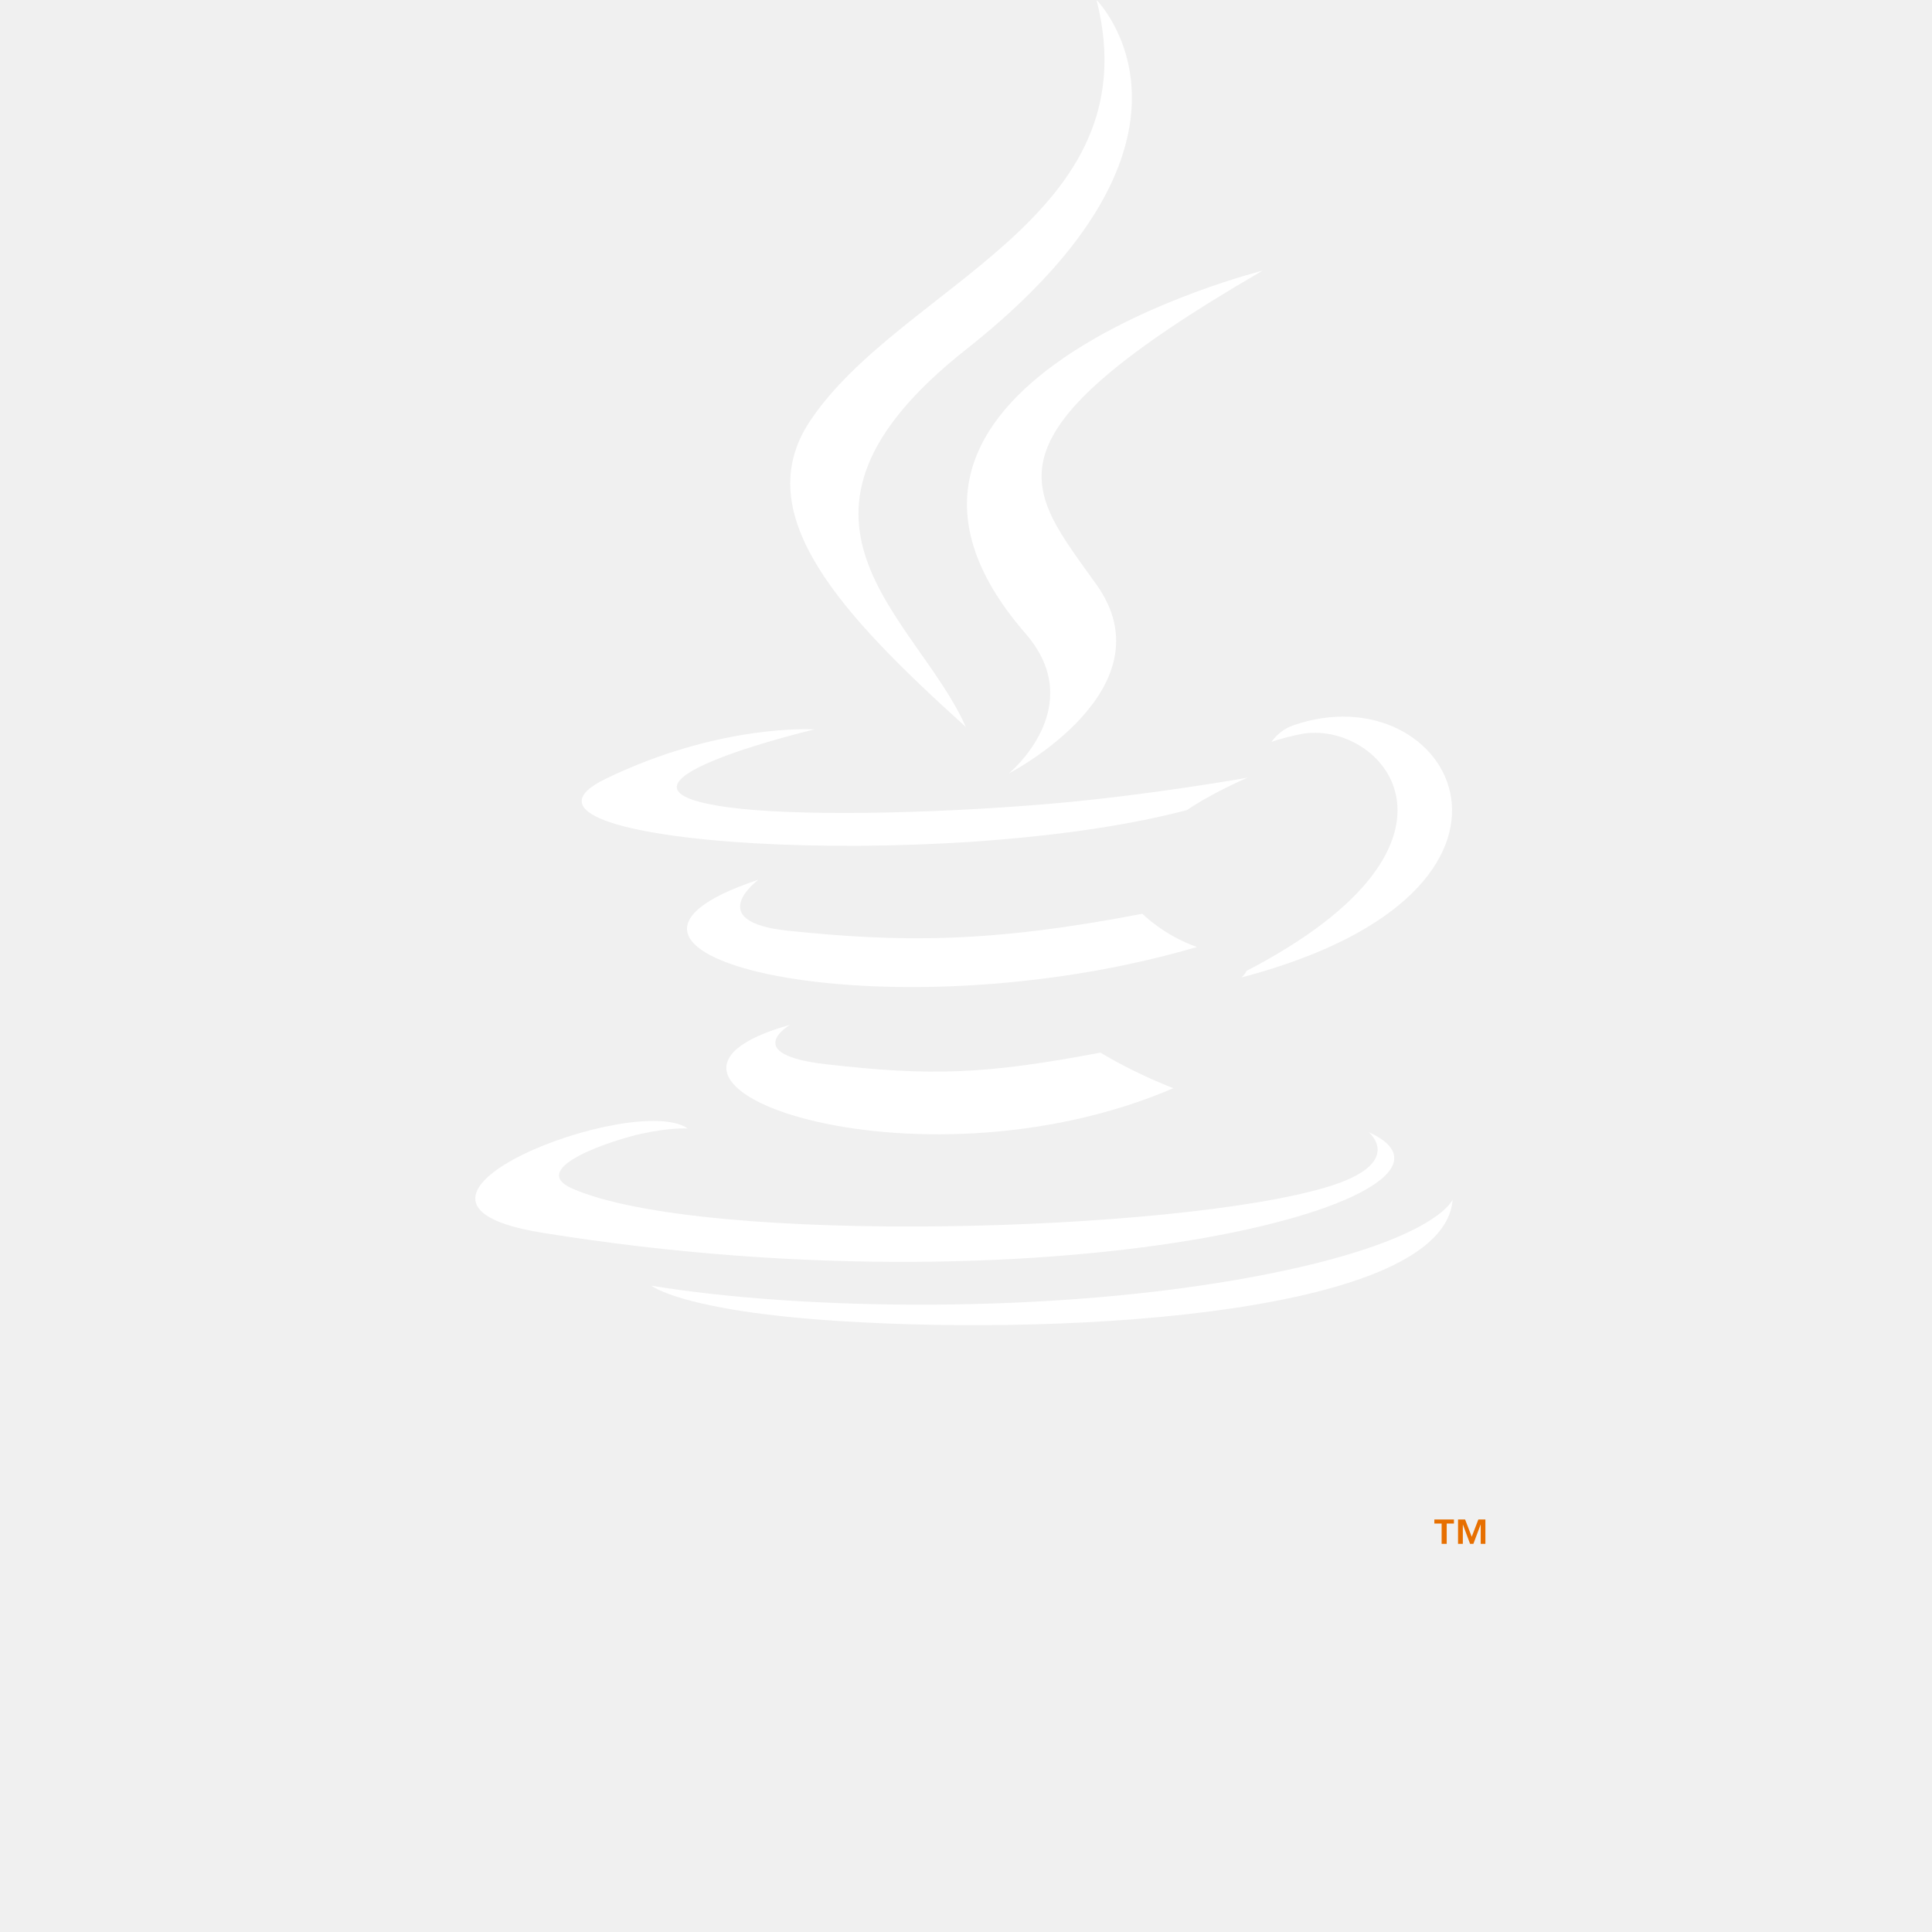
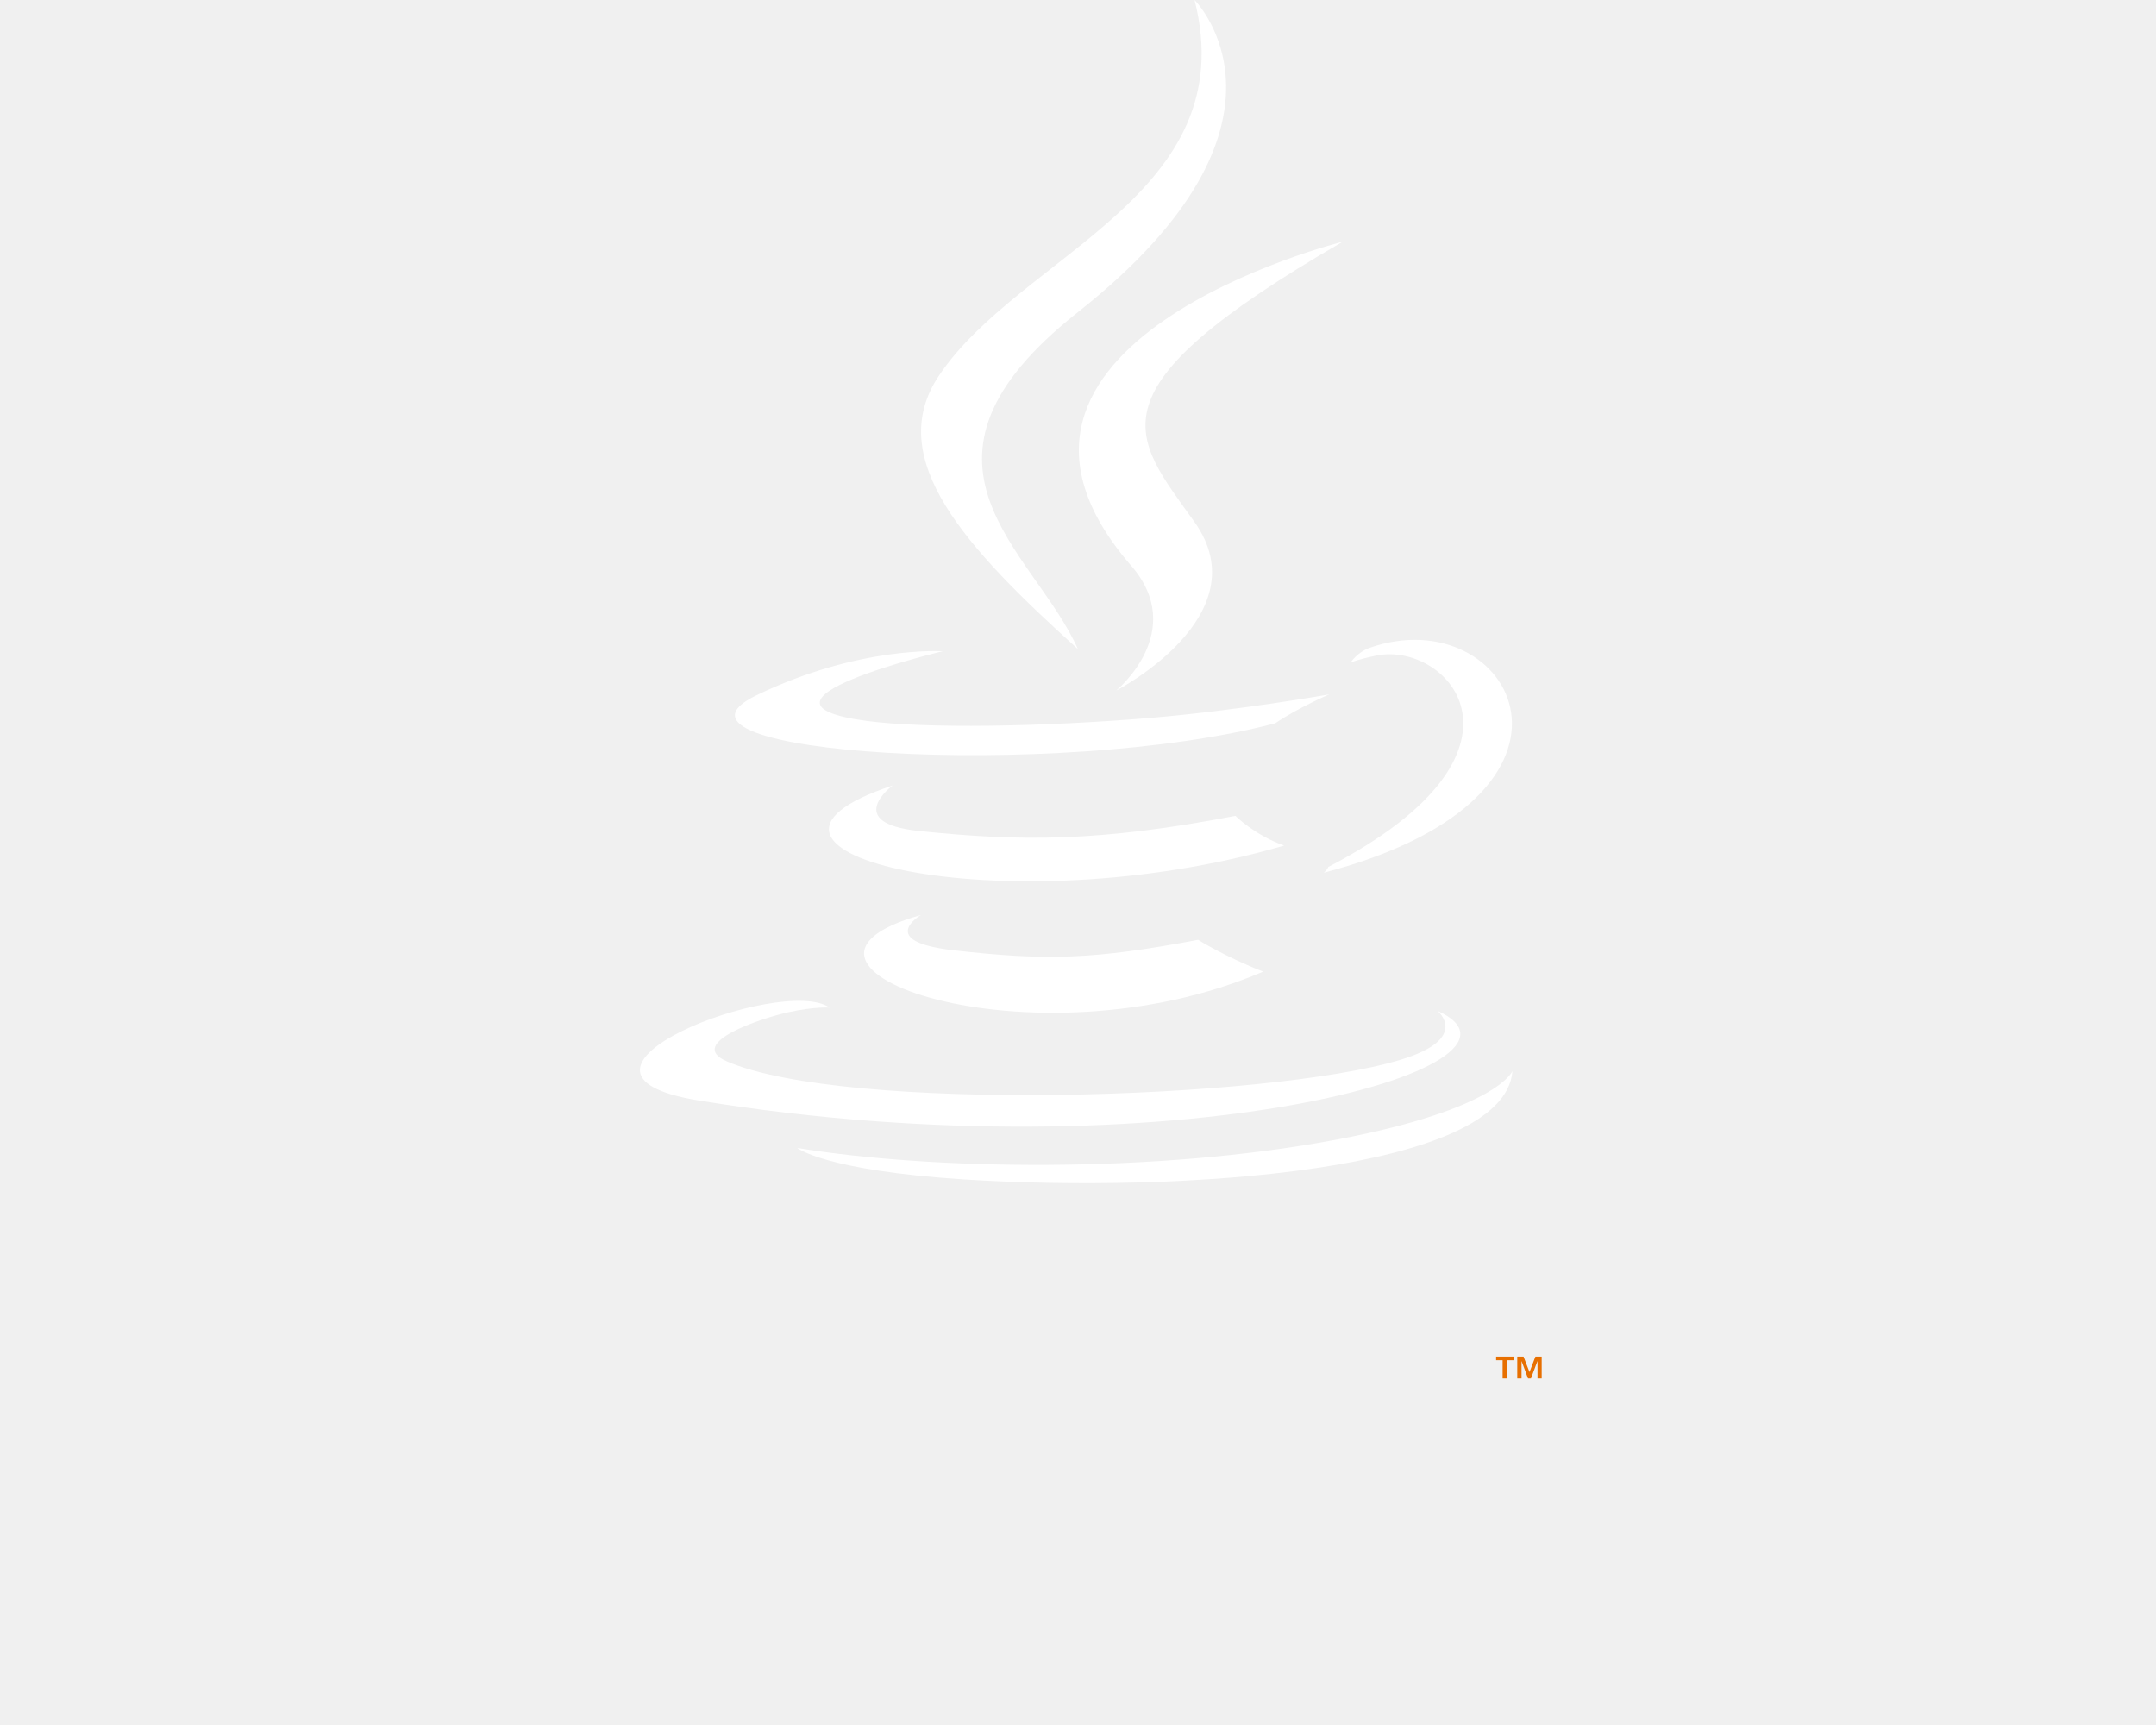
- <svg xmlns="http://www.w3.org/2000/svg" width="50" height="50" viewBox="6.527 4.399 290.829 540.906">
+ <svg xmlns="http://www.w3.org/2000/svg" width="50" height="40" viewBox="6.527 4.399 290.829 540.906">
  <path d="M285.104 430.945h-2.037v-1.14h5.486v1.14h-2.025v5.688h-1.424v-5.688zm10.942.297h-.032l-2.02 5.393h-.924l-2.006-5.393h-.024v5.393h-1.343v-6.828h1.976l1.86 4.835 1.854-4.835h1.969v6.828h-1.311l.001-5.393z" fill="#e76f00" />
  <path d="M102.681 291.324s-14.178 8.245 10.09 11.035c29.4 3.354 44.426 2.873 76.825-3.259 0 0 8.518 5.341 20.414 9.967-72.63 31.128-164.376-1.803-107.329-17.743M93.806 250.704s-15.902 11.771 8.384 14.283c31.406 3.24 56.208 3.505 99.125-4.759 0 0 5.937 6.018 15.271 9.309-87.815 25.678-185.624 2.025-122.78-18.833" fill="#fff" />
  <path d="M168.625 181.799c17.896 20.604-4.701 39.146-4.701 39.146s45.439-23.458 24.571-52.833c-19.491-27.395-34.438-41.005 46.479-87.934.001-.001-127.013 31.721-66.349 101.621" fill="#fff" />
  <path d="M264.684 321.369s10.492 8.646-11.555 15.333c-41.923 12.7-174.488 16.535-211.314.507-13.238-5.76 11.587-13.752 19.396-15.429 8.144-1.766 12.798-1.437 12.798-1.437-14.722-10.371-95.157 20.363-40.857 29.166 148.084 24.015 269.944-10.814 231.532-28.14M109.499 208.617s-67.431 16.016-23.879 21.832c18.389 2.462 55.047 1.905 89.192-.956 27.906-2.354 55.928-7.358 55.928-7.358s-9.84 4.214-16.959 9.074c-68.475 18.01-200.756 9.631-162.674-8.79 32.206-15.568 58.392-13.802 58.392-13.802M230.462 276.231c69.608-36.171 37.425-70.932 14.96-66.248-5.506 1.146-7.961 2.139-7.961 2.139s2.045-3.202 5.947-4.588c44.441-15.624 78.619 46.081-14.346 70.521 0 0 1.079-.962 1.4-1.824" fill="#fff" />
  <path d="M188.495 4.399s38.55 38.562-36.563 97.862c-60.233 47.567-13.735 74.689-.025 105.678-35.158-31.723-60.96-59.647-43.65-85.637 25.406-38.151 95.792-56.648 80.238-117.903" fill="#fff" />
  <path d="M116.339 374.246c66.815 4.277 169.417-2.373 171.846-33.987 0 0-4.67 11.984-55.219 21.503-57.027 10.731-127.364 9.479-169.081 2.601.002-.002 8.541 7.067 52.454 9.883" fill="#fff" />
</svg>
